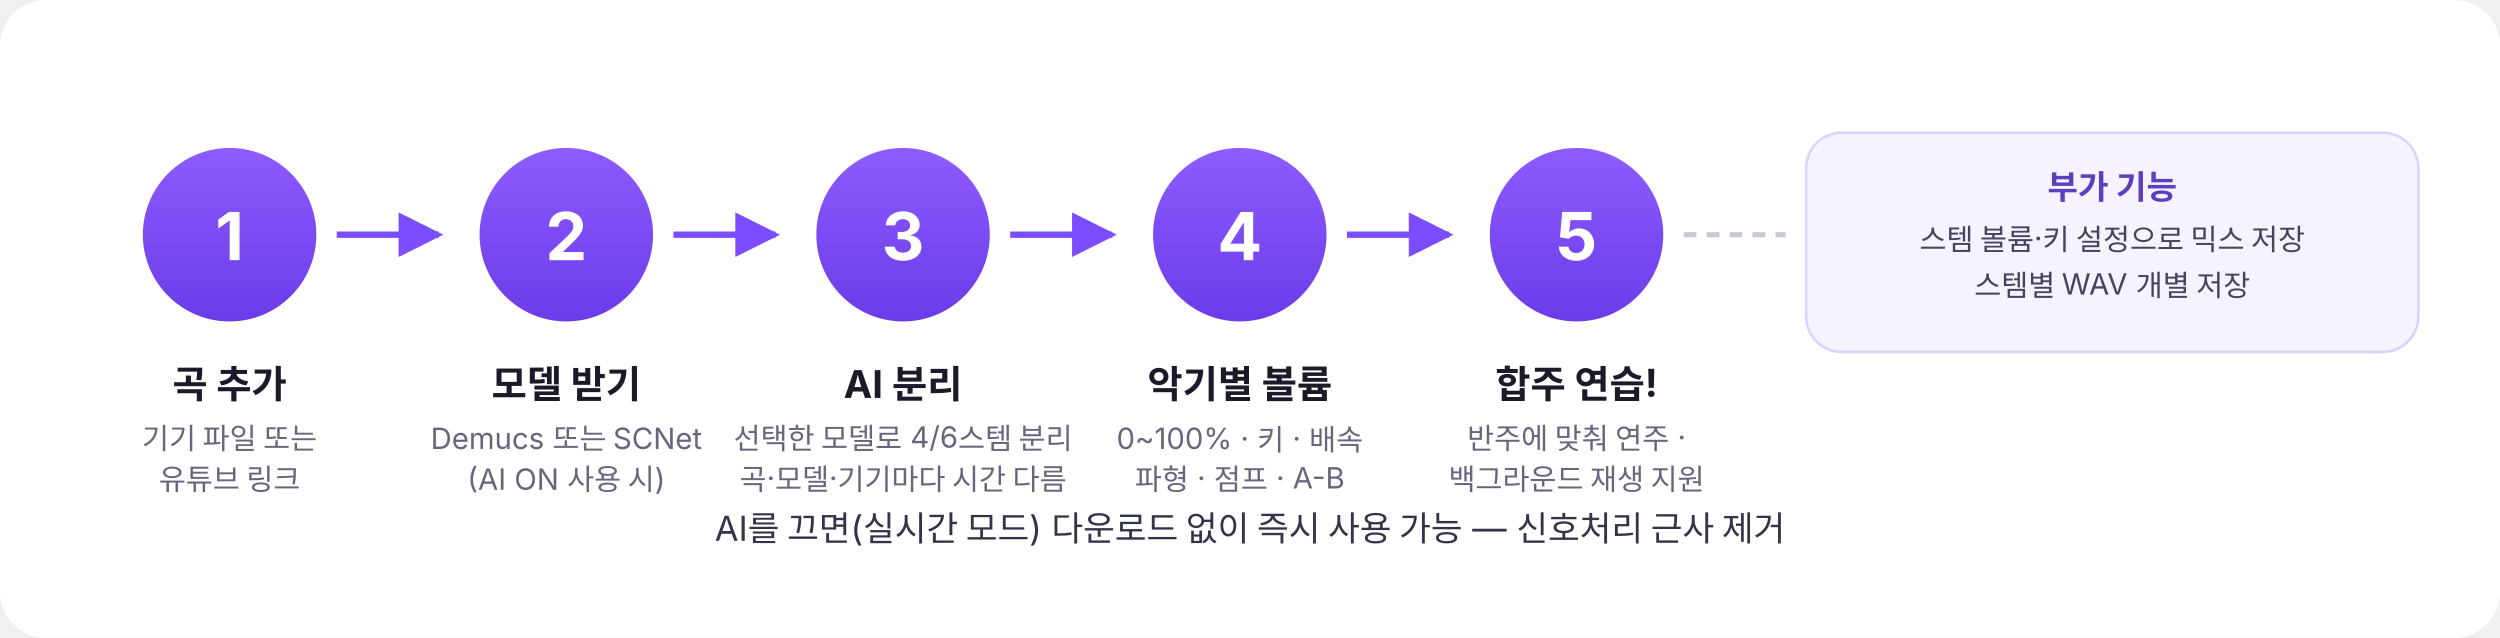
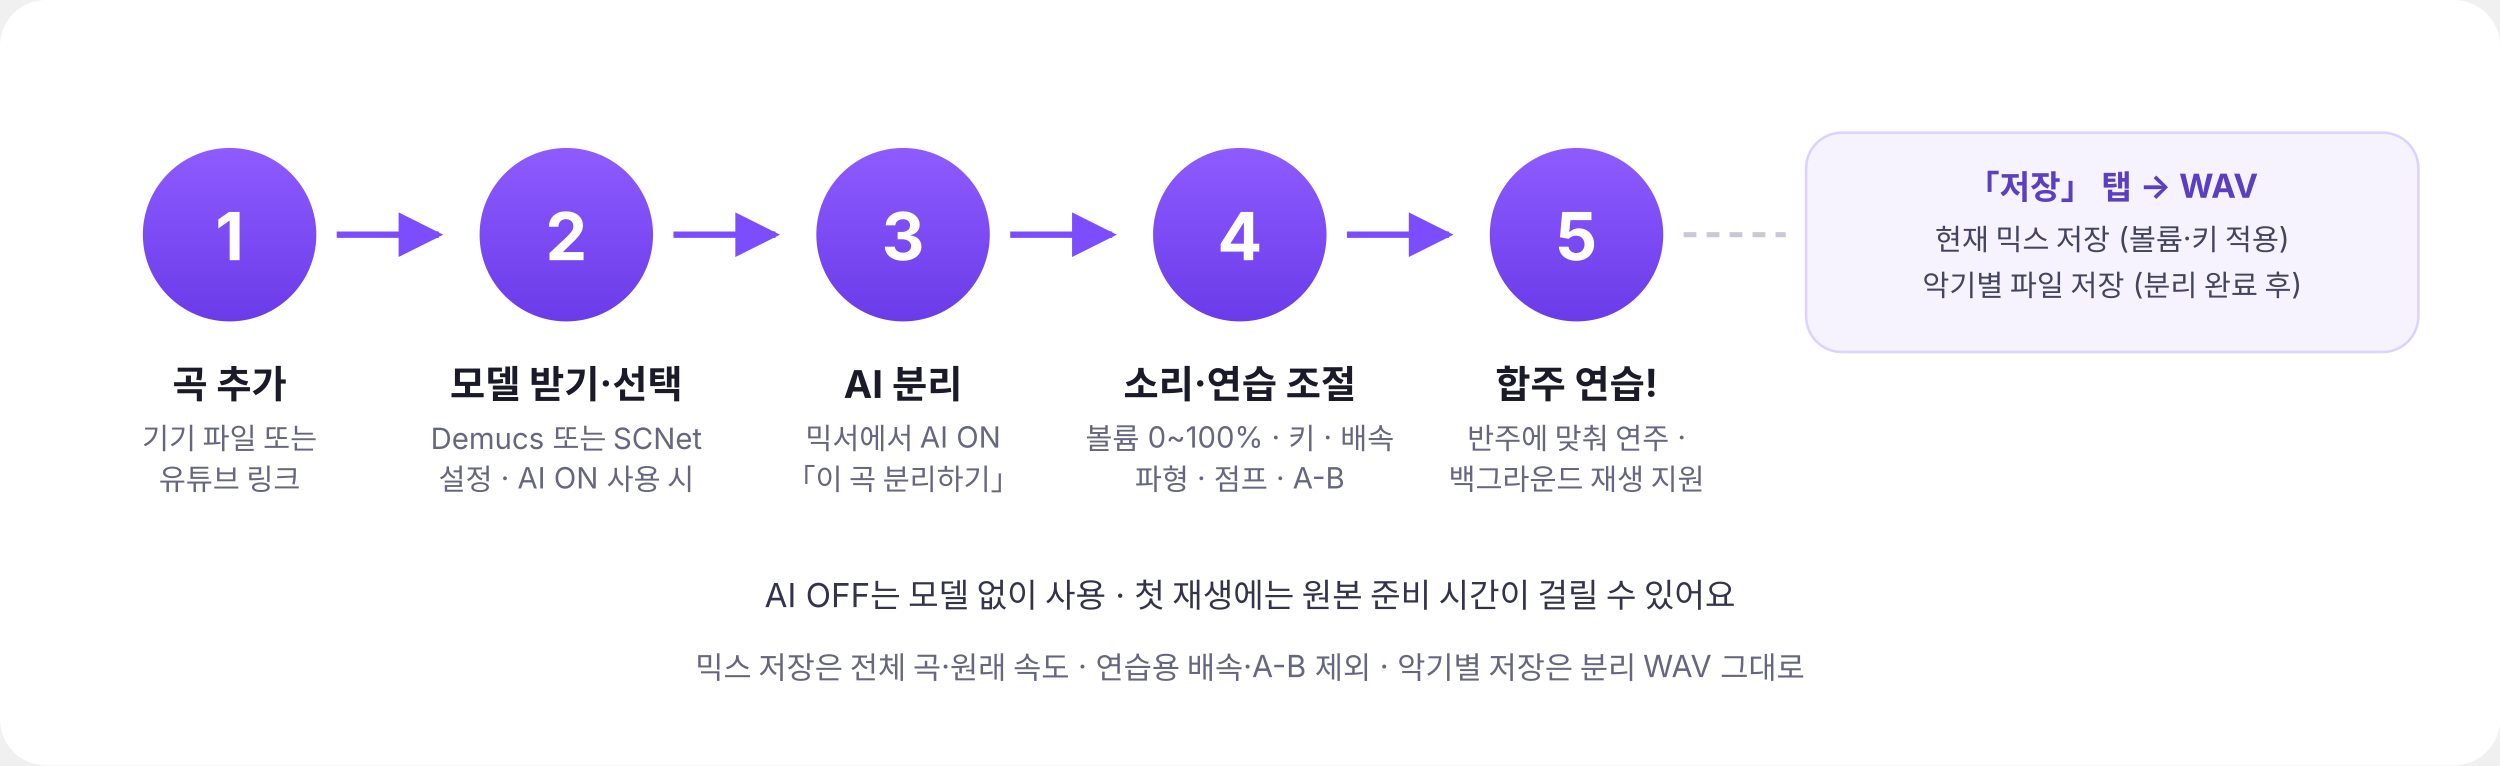
- <svg xmlns="http://www.w3.org/2000/svg" width="980" height="250" viewBox="0 0 980 250">
+ <svg xmlns="http://www.w3.org/2000/svg" width="980" height="300" viewBox="0 0 980 300">
  <defs>
    <marker id="ar" viewBox="0 0 10 10" refX="9" refY="5" markerWidth="7" markerHeight="7" orient="auto">
      <path d="M0,0 L10,5 L0,10 z" fill="#7C4DFF" />
    </marker>
    <linearGradient id="g1" x1="0" y1="0" x2="0" y2="1">
      <stop offset="0" stop-color="#8E5BFF" />
      <stop offset="1" stop-color="#6A3BE8" />
    </linearGradient>
  </defs>
-   <rect x="0" y="0" width="980" height="250" rx="18" fill="#ffffff" />
+   <rect x="0" y="0" width="980" height="300" rx="18" fill="#ffffff" />
  <g font-family="-apple-system,'Segoe UI',sans-serif">
    <circle cx="90" cy="92" r="34" fill="url(#g1)" />
    <text x="90" y="102" font-size="26" font-weight="bold" fill="#ffffff" text-anchor="middle">1</text>
    <text x="90" y="156" font-size="15" font-weight="bold" fill="#1a1a28" text-anchor="middle">곡 추가</text>
    <text x="90" y="176" font-size="11.5" fill="#66667e" text-anchor="middle">기기 파일 또는</text>
    <text x="90" y="192" font-size="11.5" fill="#66667e" text-anchor="middle">유튜브 링크</text>
    <line x1="132" y1="92" x2="172" y2="92" stroke="#7C4DFF" stroke-width="2.5" marker-end="url(#ar)" />
    <circle cx="222" cy="92" r="34" fill="url(#g1)" />
    <text x="222" y="102" font-size="26" font-weight="bold" fill="#ffffff" text-anchor="middle">2</text>
-     <text x="222" y="156" font-size="15" font-weight="bold" fill="#1a1a28" text-anchor="middle">모델 받기</text>
+     <text x="222" y="156" font-size="15" font-weight="bold" fill="#1a1a28" text-anchor="middle">모델 받기·선택</text>
    <text x="222" y="176" font-size="11.5" fill="#66667e" text-anchor="middle">Demucs 또는 SCNet</text>
-     <text x="222" y="192" font-size="11.5" fill="#66667e" text-anchor="middle">(AI ON 사용 시)</text>
+     <text x="222" y="192" font-size="11.5" fill="#66667e" text-anchor="middle">설정 · AI ON 사용 시</text>
    <line x1="264" y1="92" x2="304" y2="92" stroke="#7C4DFF" stroke-width="2.5" marker-end="url(#ar)" />
    <circle cx="354" cy="92" r="34" fill="url(#g1)" />
    <text x="354" y="102" font-size="26" font-weight="bold" fill="#ffffff" text-anchor="middle">3</text>
    <text x="354" y="156" font-size="15" font-weight="bold" fill="#1a1a28" text-anchor="middle">AI 분리</text>
-     <text x="354" y="176" font-size="11.5" fill="#66667e" text-anchor="middle">선택한 모델로 4/6스템 분리</text>
-     <text x="354" y="192" font-size="11.5" fill="#66667e" text-anchor="middle">곡·모델·기기마다 시간 다름</text>
+     <text x="354" y="176" font-size="11.5" fill="#66667e" text-anchor="middle">믹서에서 AI ON</text>
+     <text x="354" y="192" font-size="11.5" fill="#66667e" text-anchor="middle">「이 곡 분리하기」</text>
    <line x1="396" y1="92" x2="436" y2="92" stroke="#7C4DFF" stroke-width="2.5" marker-end="url(#ar)" />
    <circle cx="486" cy="92" r="34" fill="url(#g1)" />
    <text x="486" y="102" font-size="26" font-weight="bold" fill="#ffffff" text-anchor="middle">4</text>
-     <text x="486" y="156" font-size="15" font-weight="bold" fill="#1a1a28" text-anchor="middle">악기별 볼륨</text>
-     <text x="486" y="176" font-size="11.5" fill="#66667e" text-anchor="middle">0~100% · 키 · 배속</text>
+     <text x="486" y="156" font-size="15" font-weight="bold" fill="#1a1a28" text-anchor="middle">소리·연습 조절</text>
+     <text x="486" y="176" font-size="11.5" fill="#66667e" text-anchor="middle">볼륨 0~100% · 키 · 배속</text>
    <text x="486" y="192" font-size="11.5" fill="#66667e" text-anchor="middle">파형 · 점프 · A-B</text>
    <line x1="528" y1="92" x2="568" y2="92" stroke="#7C4DFF" stroke-width="2.5" marker-end="url(#ar)" />
    <circle cx="618" cy="92" r="34" fill="url(#g1)" />
    <text x="618" y="102" font-size="26" font-weight="bold" fill="#ffffff" text-anchor="middle">5</text>
    <text x="618" y="156" font-size="15" font-weight="bold" fill="#1a1a28" text-anchor="middle">합주 연습!</text>
    <text x="618" y="176" font-size="11.5" fill="#66667e" text-anchor="middle">반주에 맞춰 연주 ·</text>
    <text x="618" y="192" font-size="11.5" fill="#66667e" text-anchor="middle">백그라운드 재생 지원</text>
    <line x1="660" y1="92" x2="700" y2="92" stroke="#c9c9d6" stroke-width="2" stroke-dasharray="5 4" />
    <rect x="708" y="52" width="240" height="86" rx="14" fill="#F6F3FF" stroke="#DDD2FF" />
-     <text x="828" y="78" font-size="13" font-weight="bold" fill="#5B3FBF" text-anchor="middle">부가 기능</text>
-     <text x="828" y="98" font-size="11.5" fill="#44445e" text-anchor="middle">스템 볼륨·키 설정으로 믹스 저장</text>
-     <text x="828" y="116" font-size="11.5" fill="#44445e" text-anchor="middle">스템별 WAV 개별 저장</text>
-     <text x="490" y="212" font-size="13.5" fill="#33334a" text-anchor="middle">AI를 끄면(실시간 모드) 다운로드 없이 즉시 사용 가능 — 신호처리 근사 제거</text>
+     <text x="828" y="78" font-size="13" font-weight="bold" fill="#5B3FBF" text-anchor="middle">「저장」 탭 → WAV</text>
+     <text x="828" y="98" font-size="11.5" fill="#44445e" text-anchor="middle">현재 믹스 저장 (볼륨·키 적용)</text>
+     <text x="828" y="116" font-size="11.5" fill="#44445e" text-anchor="middle">악기별 파일 저장 (분리 완료 후)</text>
+     <text x="490" y="238" font-size="13" fill="#33334a" text-anchor="middle">AI OFF는 모델 없이 사용 · 첫 재생에는 원본 준비 시간이 걸릴 수 있어요</text>
+     <text x="490" y="266" font-size="12" fill="#66667e" text-anchor="middle">믹스 저장은 전체 곡·원래 속도 · 연습용 배속·A-B 제외 · 악기별 저장은 분리 WAV 그대로</text>
  </g>
</svg>
